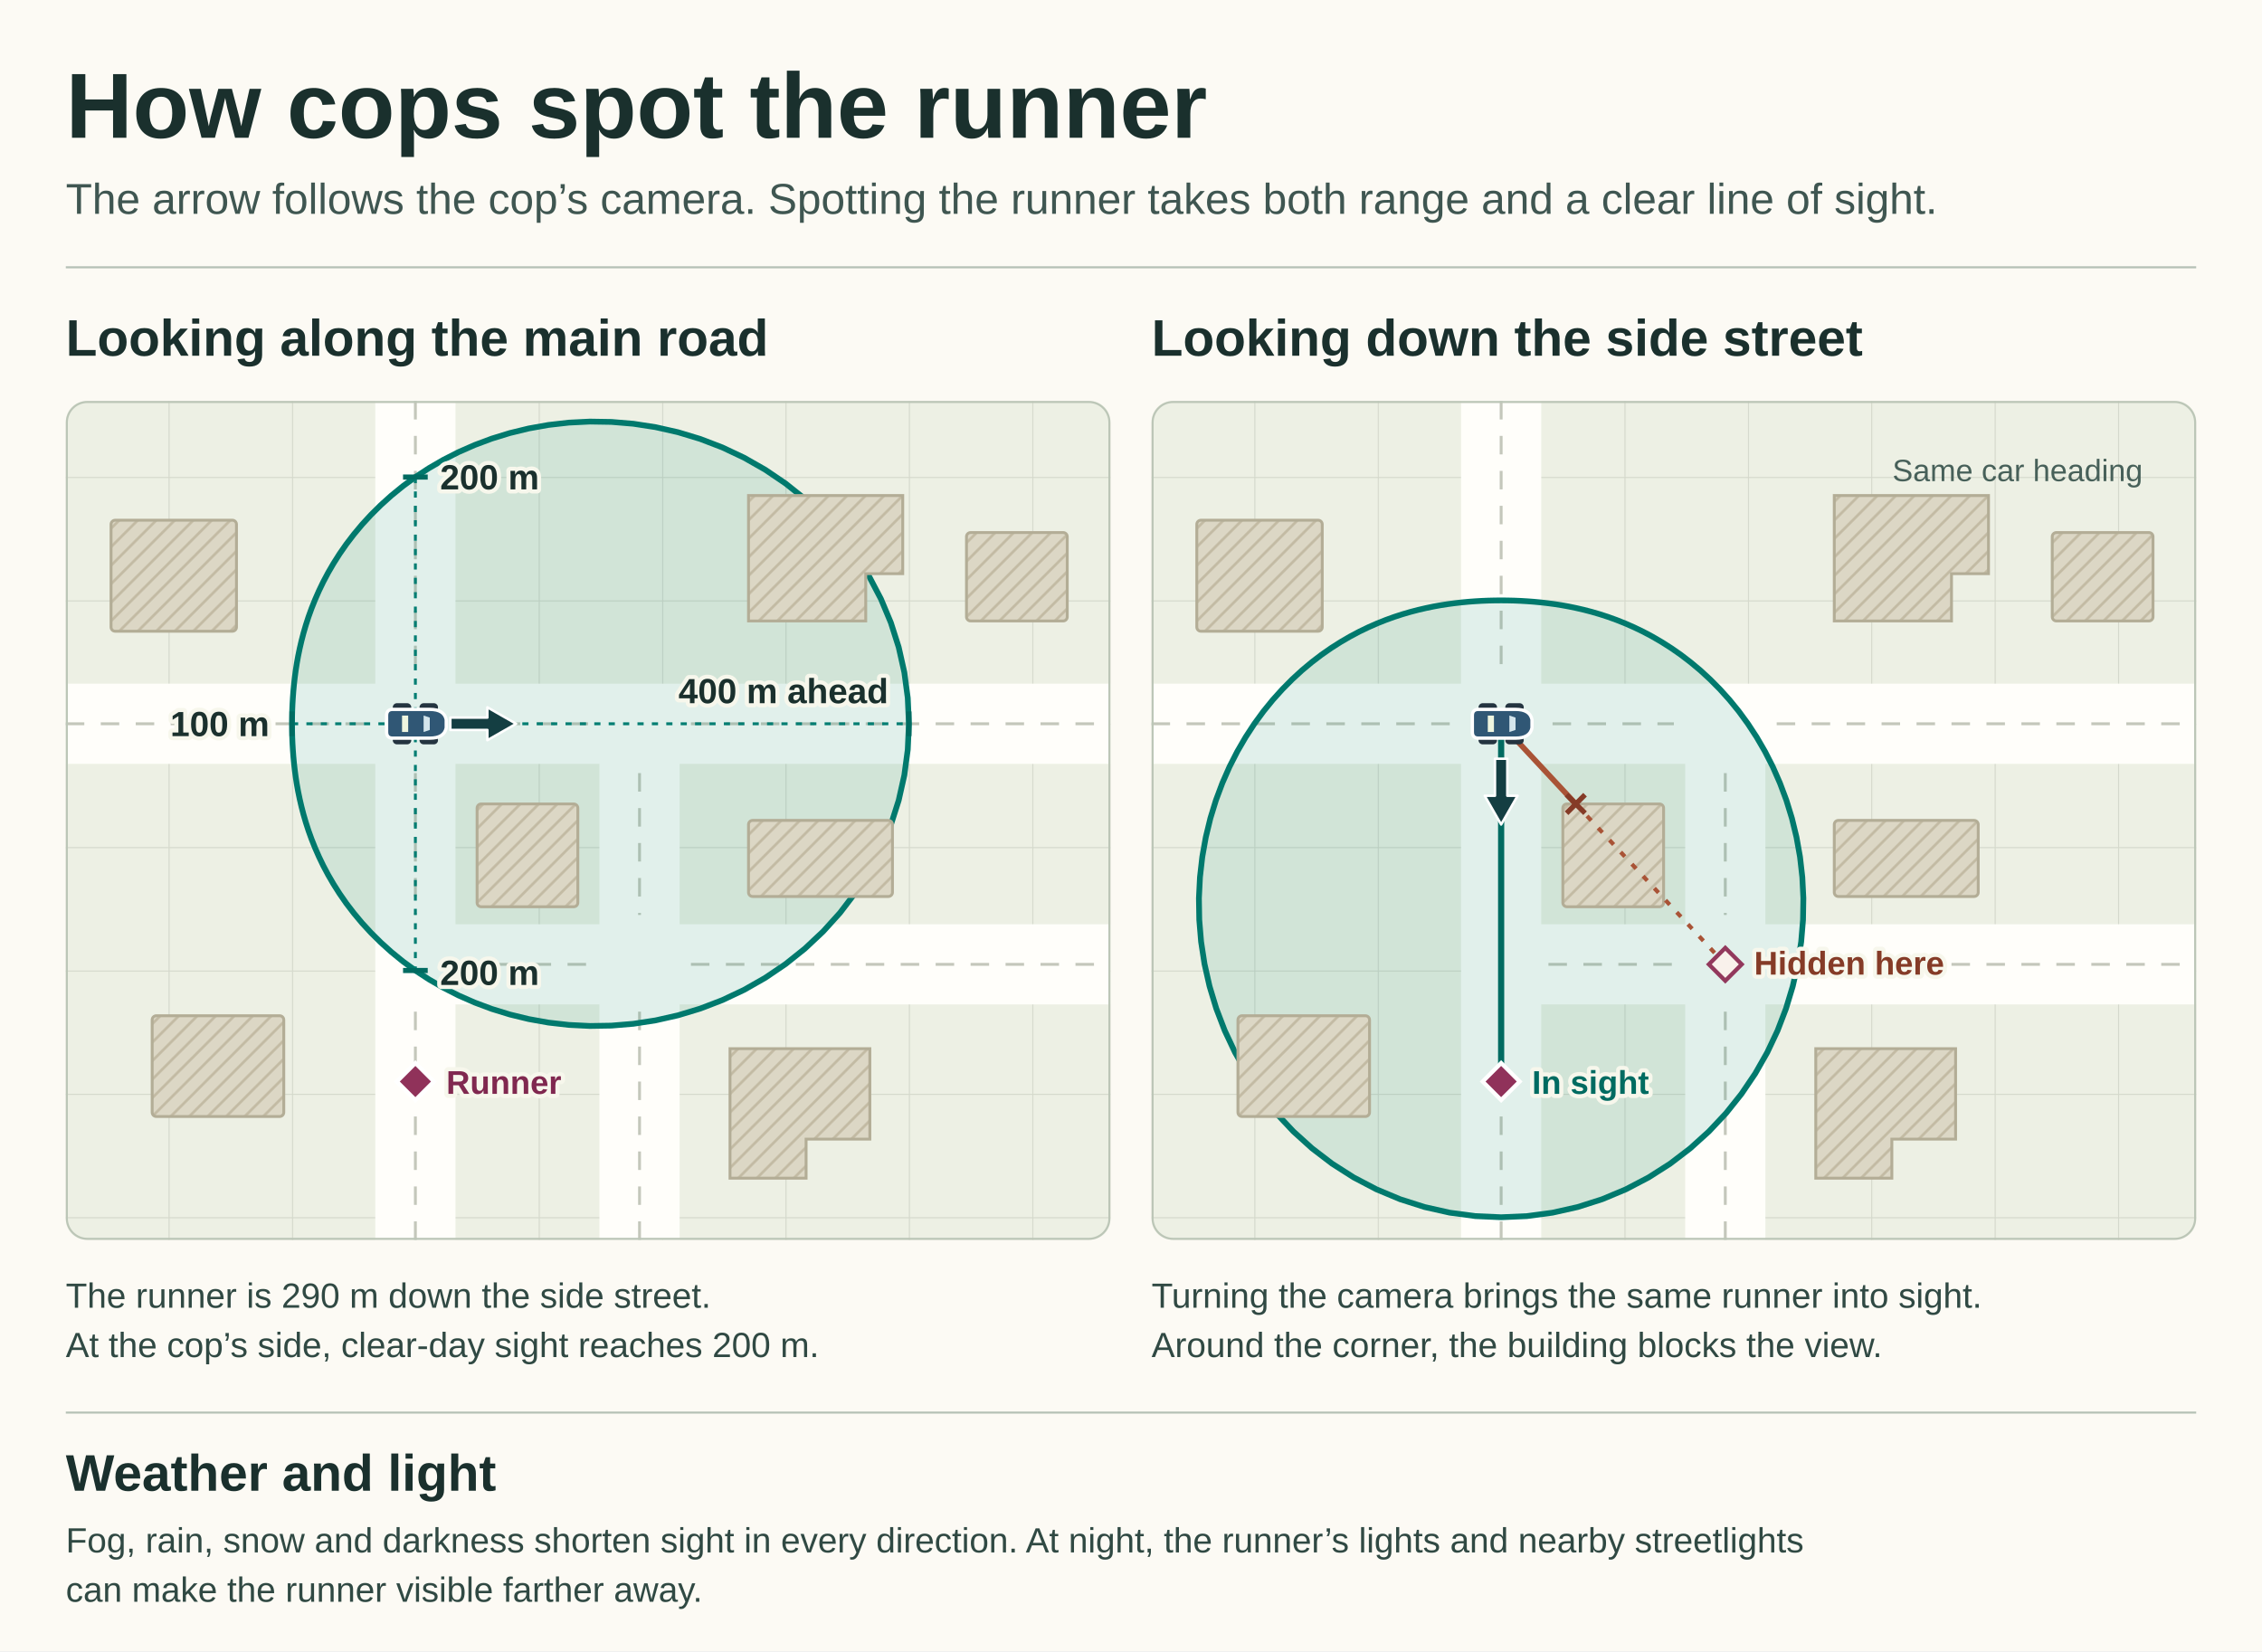
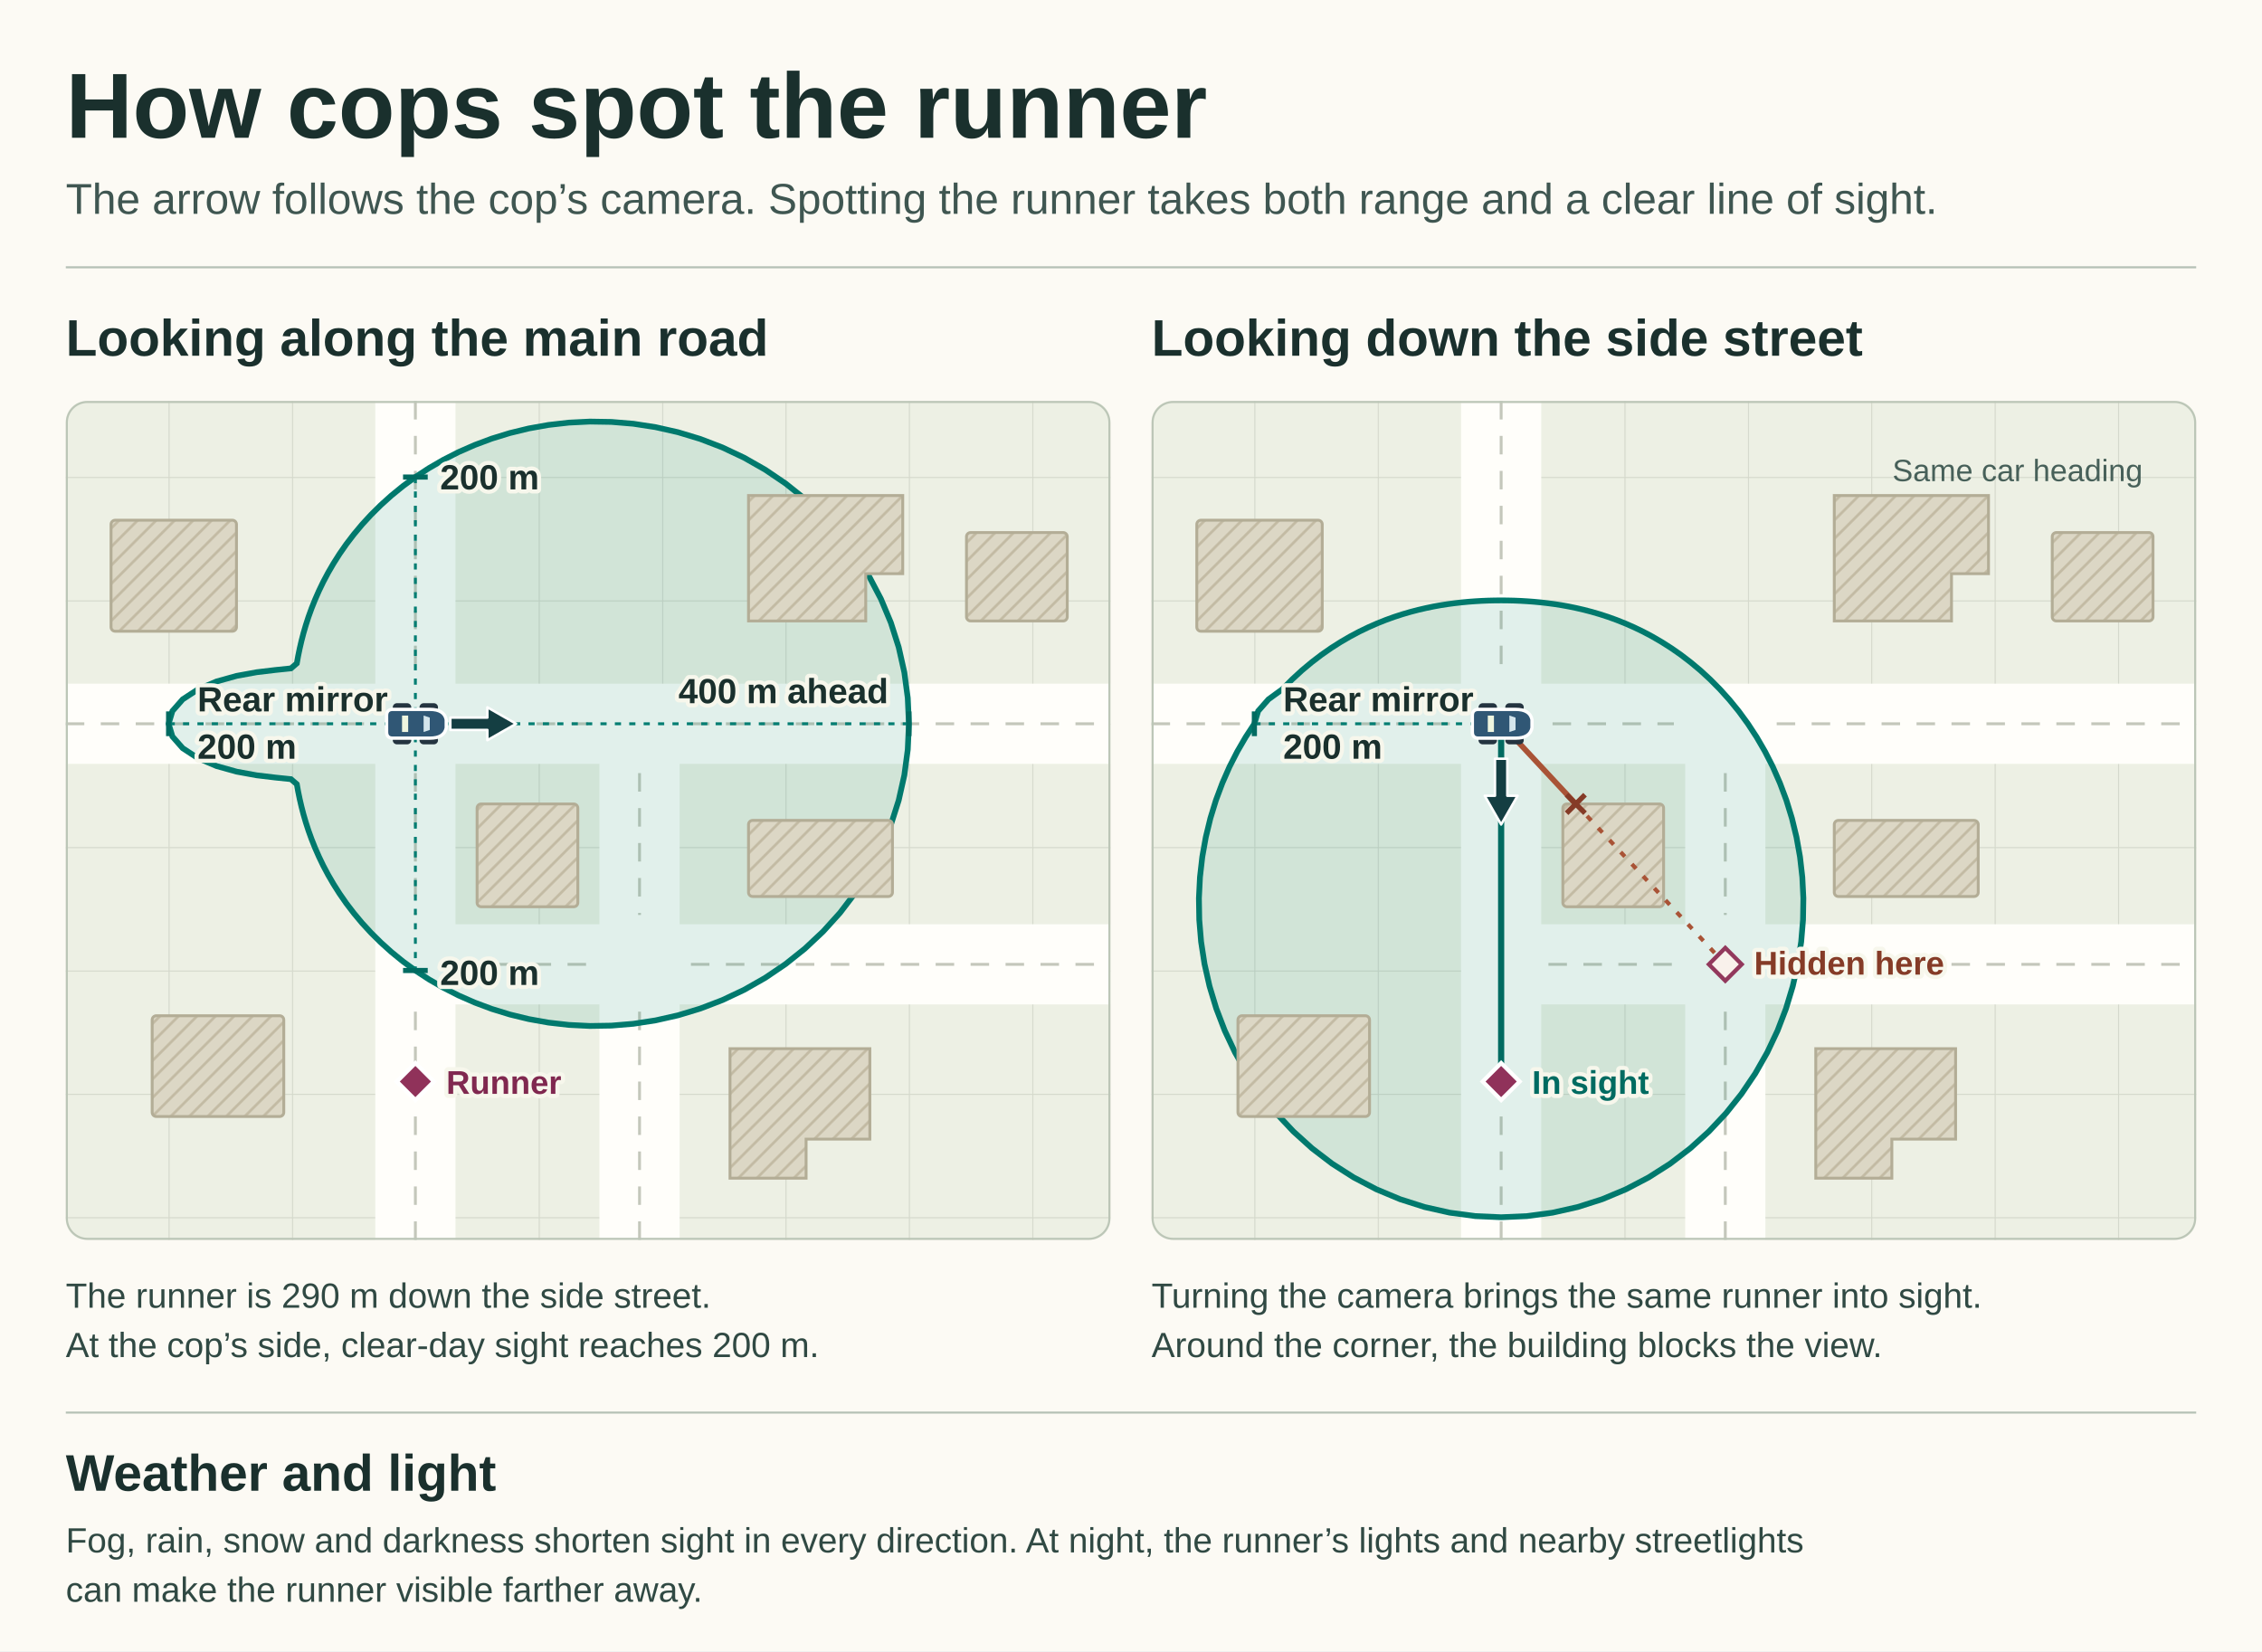
<svg xmlns="http://www.w3.org/2000/svg" xmlns:xlink="http://www.w3.org/1999/xlink" width="1100" height="803" viewBox="0 0 1100 803" role="img" aria-labelledby="title desc">
  <defs>
    <style>
      text { font-family: "DM Sans", "Liberation Sans", sans-serif; fill: #1a302d; }
      .title { font-size: 45px; font-weight: 700; }
      .intro { font-size: 21px; fill: #3f5651; }
      .heading { font-size: 25px; font-weight: 700; }
      .map-label { font-size: 16px; font-weight: 700; }
      .measure { font-size: 17px; font-weight: 700; fill: #006b61; }
      .caption { font-size: 17px; fill: #304943; }
      .small { font-size: 15px; fill: #476059; }
      .road { fill: none; stroke: #fffefa; stroke-width: 39; }
      .centre { fill: none; stroke: #c4c7bb; stroke-width: 1.4; stroke-dasharray: 9 8; }
+       .range { fill: #008a79; fill-opacity: .12; stroke: #00796d; stroke-width: 2.8; }
      .axis { fill: none; stroke: #007d72; stroke-width: 1.4; stroke-dasharray: 3 4; }
      .halo { paint-order: stroke; stroke: #f7f7ec; stroke-width: 4; stroke-linejoin: round; }
    </style>
    <pattern id="grid" width="60" height="60" patternUnits="userSpaceOnUse" x="50" y="25">
      <path d="M60 0 H0 V60" fill="none" stroke="#d5d9cc" stroke-width="1" />
    </pattern>
    <pattern id="roof" width="9" height="9" patternUnits="userSpaceOnUse">
      <rect width="9" height="9" fill="#dcd7c5" />
      <path d="M-2 2 L2 -2 M0 9 L9 0 M7 11 L11 7" stroke="#c3bba4" stroke-width="1.3" />
    </pattern>
    <clipPath id="map-clip">
      <rect width="508" height="408" rx="10" />
    </clipPath>
    <g id="streets">
      <rect y="-12" width="508" height="420" fill="#edf0e4" />
      <rect y="-12" width="508" height="420" fill="url(#grid)" />
      <path class="road" d="M0 145H508 M170 -12V408 M279 145V408 M170 262H508" />
      <path class="centre" d="M0 145H145 M195 145H254 M304 145H508 M170 -12V123 M170 169V238 M170 285V408 M279 169V238 M279 285V408 M193 262H254 M304 262H508" />
    </g>
    <g id="buildings" fill="url(#roof)" stroke="#b3ad96" stroke-width="1.4">
      <rect x="22" y="46" width="61" height="54" rx="2" />
      <path d="M332 34H407V72H389V95H332Z" />
      <rect x="438" y="52" width="49" height="43" rx="2" />
      <rect x="200" y="184" width="49" height="50" rx="2" />
      <rect x="332" y="192" width="70" height="37" rx="2" />
      <rect x="42" y="287" width="64" height="49" rx="2" />
      <path d="M323 303H391V347H360V366H323Z" />
    </g>
-     <g id="range">
-       <path id="range-contour" fill="#008a79" fill-opacity="0.12" stroke="#00796d" stroke-width="2.8" d="M240.00,0.00 239.44,12.55 237.78,24.99 235.03,37.23 231.23,49.15 226.41,60.67 220.64,71.69 213.98,82.14                206.50,91.94 198.28,101.03 189.41,109.36 179.99,116.88 170.09,123.58 159.82,129.42 149.27,134.40 138.52,138.52                127.68,141.80 116.81,144.25 106.01,145.91 95.33,146.80 84.85,146.97 74.63,146.46 64.70,145.33 55.13,143.62                45.94,141.39 37.16,138.69 28.82,135.57 20.92,132.10 13.49,128.31 6.51,124.26 0.00,120.00 -6.06,115.57                -11.67,111.00 -16.84,106.34 -21.60,101.62 -25.96,96.88 -29.93,92.12 -33.55,87.39 -36.82,82.69 -39.77,78.05                -42.43,73.48 -44.81,69.00 -46.93,64.59 -48.82,60.29 -50.50,56.08 -51.98,51.98 -53.28,47.97 -54.42,44.07                -55.41,40.26 -56.27,36.54 -57.02,32.92 -57.66,29.38 -58.20,25.91 -58.65,22.52 -59.03,19.18 -59.34,15.90                -59.58,12.67 -59.77,9.47 -59.90,6.30 -59.97,3.14 -60.00,0.00 -59.97,-3.14 -59.90,-6.30 -59.77,-9.47                -59.58,-12.67 -59.34,-15.90 -59.03,-19.18 -58.65,-22.52 -58.20,-25.91 -57.66,-29.38 -57.02,-32.92 -56.27,-36.54                -55.41,-40.26 -54.42,-44.07 -53.28,-47.97 -51.98,-51.98 -50.50,-56.08 -48.82,-60.29 -46.93,-64.59 -44.81,-69.00                -42.43,-73.48 -39.77,-78.05 -36.82,-82.69 -33.55,-87.39 -29.93,-92.12 -25.96,-96.88 -21.60,-101.62 -16.84,-106.34                -11.67,-111.00 -6.06,-115.57 -0.00,-120.00 6.51,-124.26 13.49,-128.31 20.92,-132.10 28.82,-135.57 37.16,-138.69                45.94,-141.39 55.13,-143.62 64.70,-145.33 74.63,-146.46 84.85,-146.97 95.33,-146.80 106.01,-145.91 116.81,-144.25                127.68,-141.80 138.52,-138.52 149.27,-134.40 159.82,-129.42 170.09,-123.58 179.99,-116.88 189.41,-109.36 198.28,-101.03                206.50,-91.94 213.98,-82.14 220.64,-71.69 226.41,-60.67 231.23,-49.15 235.03,-37.23 237.78,-24.99 239.44,-12.55 Z" />
+     <path id="looking-east" d="M240.00,0.00 239.44,12.55 237.78,24.99 235.03,37.23 231.23,49.15 226.41,60.67 220.64,71.69 213.98,82.14                206.50,91.94 198.28,101.03 189.41,109.36 179.99,116.88 170.09,123.58 159.82,129.42 149.27,134.40 138.52,138.52                127.68,141.80 116.81,144.25 106.01,145.91 95.33,146.80 84.85,146.97 74.63,146.46 64.70,145.33 55.13,143.62                45.94,141.39 37.16,138.69 28.82,135.57 20.92,132.10 13.49,128.31 6.51,124.26 0.00,120.00 -6.06,115.57                -11.67,111.00 -16.84,106.34 -21.60,101.62 -25.96,96.88 -29.93,92.12 -33.55,87.39 -36.82,82.69 -39.77,78.05                -42.43,73.48 -44.81,69.00 -46.93,64.59 -48.82,60.29 -50.50,56.08 -51.98,51.98 -53.28,47.97 -54.42,44.07                -55.41,40.26 -56.27,36.54 -57.02,32.92 -57.66,29.38 -60.51,26.94 -68.11,26.15 -77.15,25.07 -86.93,23.29                -96.72,20.56 -105.72,16.74 -113.14,11.89 -118.16,6.19 -120.00,0.00 -118.16,-6.19 -113.14,-11.89 -105.72,-16.74                -96.72,-20.56 -86.93,-23.29 -77.15,-25.07 -68.11,-26.15 -60.51,-26.94 -57.66,-29.38 -57.02,-32.92 -56.27,-36.54                -55.41,-40.26 -54.42,-44.07 -53.28,-47.97 -51.98,-51.98 -50.50,-56.08 -48.82,-60.29 -46.93,-64.59 -44.81,-69.00                -42.43,-73.48 -39.77,-78.05 -36.82,-82.69 -33.55,-87.39 -29.93,-92.12 -25.96,-96.88 -21.60,-101.62 -16.84,-106.34                -11.67,-111.00 -6.06,-115.57 -0.00,-120.00 6.51,-124.26 13.49,-128.31 20.92,-132.10 28.82,-135.57 37.16,-138.69                45.94,-141.39 55.13,-143.62 64.70,-145.33 74.63,-146.46 84.85,-146.97 95.33,-146.80 106.01,-145.91 116.81,-144.25                127.68,-141.80 138.52,-138.52 149.27,-134.40 159.82,-129.42 170.09,-123.58 179.99,-116.88 189.41,-109.36 198.28,-101.03                206.50,-91.94 213.98,-82.14 220.64,-71.69 226.41,-60.67 231.23,-49.15 235.03,-37.23 237.78,-24.99 239.44,-12.55 Z" />
+     <path id="looking-south" d="M120.00,0.00 124.26,6.51 128.31,13.49 132.10,20.92 135.57,28.82 138.69,37.16 141.39,45.94 143.62,55.13                145.33,64.70 146.46,74.63 146.97,84.85 146.80,95.33 145.91,106.01 144.25,116.81 141.80,127.68 138.52,138.52                134.40,149.27 129.42,159.82 123.58,170.09 116.88,179.99 109.36,189.41 101.03,198.28 91.94,206.50 82.14,213.98                71.69,220.64 60.67,226.41 49.15,231.23 37.23,235.03 24.99,237.78 12.55,239.44 0.00,240.00 -12.55,239.44                -24.99,237.78 -37.23,235.03 -49.15,231.23 -60.67,226.41 -71.69,220.64 -82.14,213.98 -91.94,206.50 -101.03,198.28                -109.36,189.41 -116.88,179.99 -123.58,170.09 -129.42,159.82 -134.40,149.27 -138.52,138.52 -141.80,127.68 -144.25,116.81                -145.91,106.01 -146.80,95.33 -146.97,84.85 -146.46,74.63 -145.33,64.70 -143.62,55.13 -141.39,45.94 -138.69,37.16                -135.57,28.82 -132.10,20.92 -128.31,13.49 -124.26,6.51 -120.00,0.00 -118.16,-6.19 -113.14,-11.89 -106.34,-16.84                -101.62,-21.60 -96.88,-25.96 -92.12,-29.93 -87.39,-33.55 -82.69,-36.82 -78.05,-39.77 -73.48,-42.43 -69.00,-44.81                -64.59,-46.93 -60.29,-48.82 -56.08,-50.50 -51.98,-51.98 -47.97,-53.28 -44.07,-54.42 -40.26,-55.41 -36.54,-56.27                -32.92,-57.02 -29.38,-57.66 -25.91,-58.20 -22.52,-58.65 -19.18,-59.03 -15.90,-59.34 -12.67,-59.58 -9.47,-59.77                -6.30,-59.90 -3.14,-59.97 -0.00,-60.00 3.14,-59.97 6.30,-59.90 9.47,-59.77 12.67,-59.58 15.90,-59.34                19.18,-59.03 22.52,-58.65 25.91,-58.20 29.38,-57.66 32.92,-57.02 36.54,-56.27 40.26,-55.41 44.07,-54.42                47.97,-53.28 51.98,-51.98 56.08,-50.50 60.29,-48.82 64.59,-46.93 69.00,-44.81 73.48,-42.43 78.05,-39.77                82.69,-36.82 87.39,-33.55 92.12,-29.93 96.88,-25.96 101.62,-21.60 106.34,-16.84 111.00,-11.67 115.57,-6.06 Z" />
+     <g id="rear-mirror">
+       <path d="M50 139V151" stroke="#006b61" stroke-width="2.5" />
+       <g class="measure halo">
+         <text x="64" y="139">Rear mirror</text>
+         <text x="64" y="162">200 m</text>
+       </g>
    </g>
    <g id="cop">
      <path d="M-9 -8H-4 M4 -8H9 M-9 8H-4 M4 8H9" stroke="#243440" stroke-width="4" stroke-linecap="round" />
      <path d="M-11 -7H7Q14 -7 15 -2V2Q14 7 7 7H-11Q-14 7 -14 4V-4Q-14 -7 -11 -7Z" fill="#305775" stroke="#fff" stroke-width="1.6" />
      <path d="M4 -4L7 -3V3L4 4Z" fill="#d4e5ec" />
      <path d="M-5 -4V4" stroke="#eef5df" stroke-width="3" />
    </g>
    <g id="runner">
      <path d="M0 -9L9 0 0 9 -9 0Z" fill="#90325a" stroke="#fff" stroke-width="2" />
    </g>
    <g id="view-arrow" fill="#143e42" stroke="#fff" stroke-width="1.2" stroke-linejoin="round">
      <path d="M17 -3H35V-8L49 0 35 8V3H17Z" />
    </g>
  </defs>
  <rect width="1100" height="803" fill="#fcfaf4" />
  <g transform="translate(32 0)">
    <text x="0" y="67" class="title">How cops spot the runner</text>
    <text x="0" y="104" class="intro">The arrow follows the cop’s camera. Spotting the runner takes both range and a clear line of sight.</text>
    <path d="M0 130H1036" stroke="#b5c1b5" />
  </g>
  <g transform="translate(32 0)">
    <text x="0" y="173" class="heading">Looking along the main road</text>
    <g transform="translate(0 195)">
      <g clip-path="url(#map-clip)">
        <g transform="translate(0 12)">
          <use xlink:href="#streets" />
-           <use xlink:href="#range" transform="translate(170 145)" />
+           <use xlink:href="#looking-east" class="range" transform="translate(170 145)" />
          <use xlink:href="#buildings" />
-           <path class="axis" d="M110 145H410 M170 25V265" />
-           <path d="M110 139V151 M410 139V151 M164 25H176 M164 265H176" stroke="#006b61" stroke-width="2.5" />
+           <path class="axis" d="M50 145H410 M170 25V265" />
+           <path d="M410 139V151 M164 25H176 M164 265H176" stroke="#006b61" stroke-width="2.5" />
          <g class="measure halo">
            <text x="182" y="31">200 m</text>
            <text x="182" y="272">200 m</text>
-             <text x="99" y="151" text-anchor="end">100 m</text>
            <text x="400" y="135" text-anchor="end">400 m ahead</text>
          </g>
+           <use xlink:href="#rear-mirror" />
          <use xlink:href="#cop" transform="translate(170 145)" />
          <use xlink:href="#view-arrow" transform="translate(170 145)" />
          <use xlink:href="#runner" transform="translate(170 319)" />
          <text x="185" y="325" class="map-label halo" style="fill:#80284f">Runner</text>
        </g>
      </g>
      <rect x=".5" y=".5" width="507" height="407" rx="10" fill="none" stroke="#bcc6b7" />
    </g>
    <text x="0" y="636" class="caption">The runner is 290 m down the side street.</text>
    <text x="0" y="660" class="caption">At the cop’s side, clear-day sight reaches 200 m.</text>
  </g>
  <g transform="translate(560 0)">
    <text x="0" y="173" class="heading">Looking down the side street</text>
    <g transform="translate(0 195)">
      <g clip-path="url(#map-clip)">
        <g transform="translate(0 12)">
          <use xlink:href="#streets" />
-           <use xlink:href="#range" transform="translate(170 145) rotate(90)" />
+           <use xlink:href="#looking-south" class="range" transform="translate(170 145)" />
          <use xlink:href="#buildings" />
+           <path class="axis" d="M50 145H170" />
          <path d="M170 145V319" stroke="#006b61" stroke-width="3" />
          <path d="M170 145L206.3 184" stroke="#a95336" stroke-width="2.7" />
          <path d="M206.3 184L279 262" stroke="#a95336" stroke-width="2" stroke-dasharray="3 5" fill="none" />
          <path d="M201.8 179.5L210.8 188.5 M201.8 188.5L210.8 179.5" stroke="#853b27" stroke-width="2.5" />
          <path d="M279 254L287 262 279 270 271 262Z" fill="#f9f1eb" stroke="#92385c" stroke-width="2" />
          <text x="293" y="267" class="map-label halo" style="fill:#853b27">Hidden here</text>
+           <use xlink:href="#rear-mirror" />
          <use xlink:href="#cop" transform="translate(170 145)" />
          <use xlink:href="#view-arrow" transform="translate(170 145) rotate(90)" />
          <use xlink:href="#runner" transform="translate(170 319)" />
          <text x="185" y="325" class="map-label halo" style="fill:#006b61">In sight</text>
          <text x="482" y="27" class="small" text-anchor="end">Same car heading</text>
        </g>
      </g>
      <rect x=".5" y=".5" width="507" height="407" rx="10" fill="none" stroke="#bcc6b7" />
    </g>
    <text x="0" y="636" class="caption">Turning the camera brings the same runner into sight.</text>
    <text x="0" y="660" class="caption">Around the corner, the building blocks the view.</text>
  </g>
  <path d="M32 687H1068" stroke="#b5c1b5" />
  <text x="32" y="725" class="heading">Weather and light</text>
  <text x="32" y="755" class="caption">Fog, rain, snow and darkness shorten sight in every direction. At night, the runner’s lights and nearby streetlights</text>
  <text x="32" y="779" class="caption">can make the runner visible farther away.</text>
</svg>
